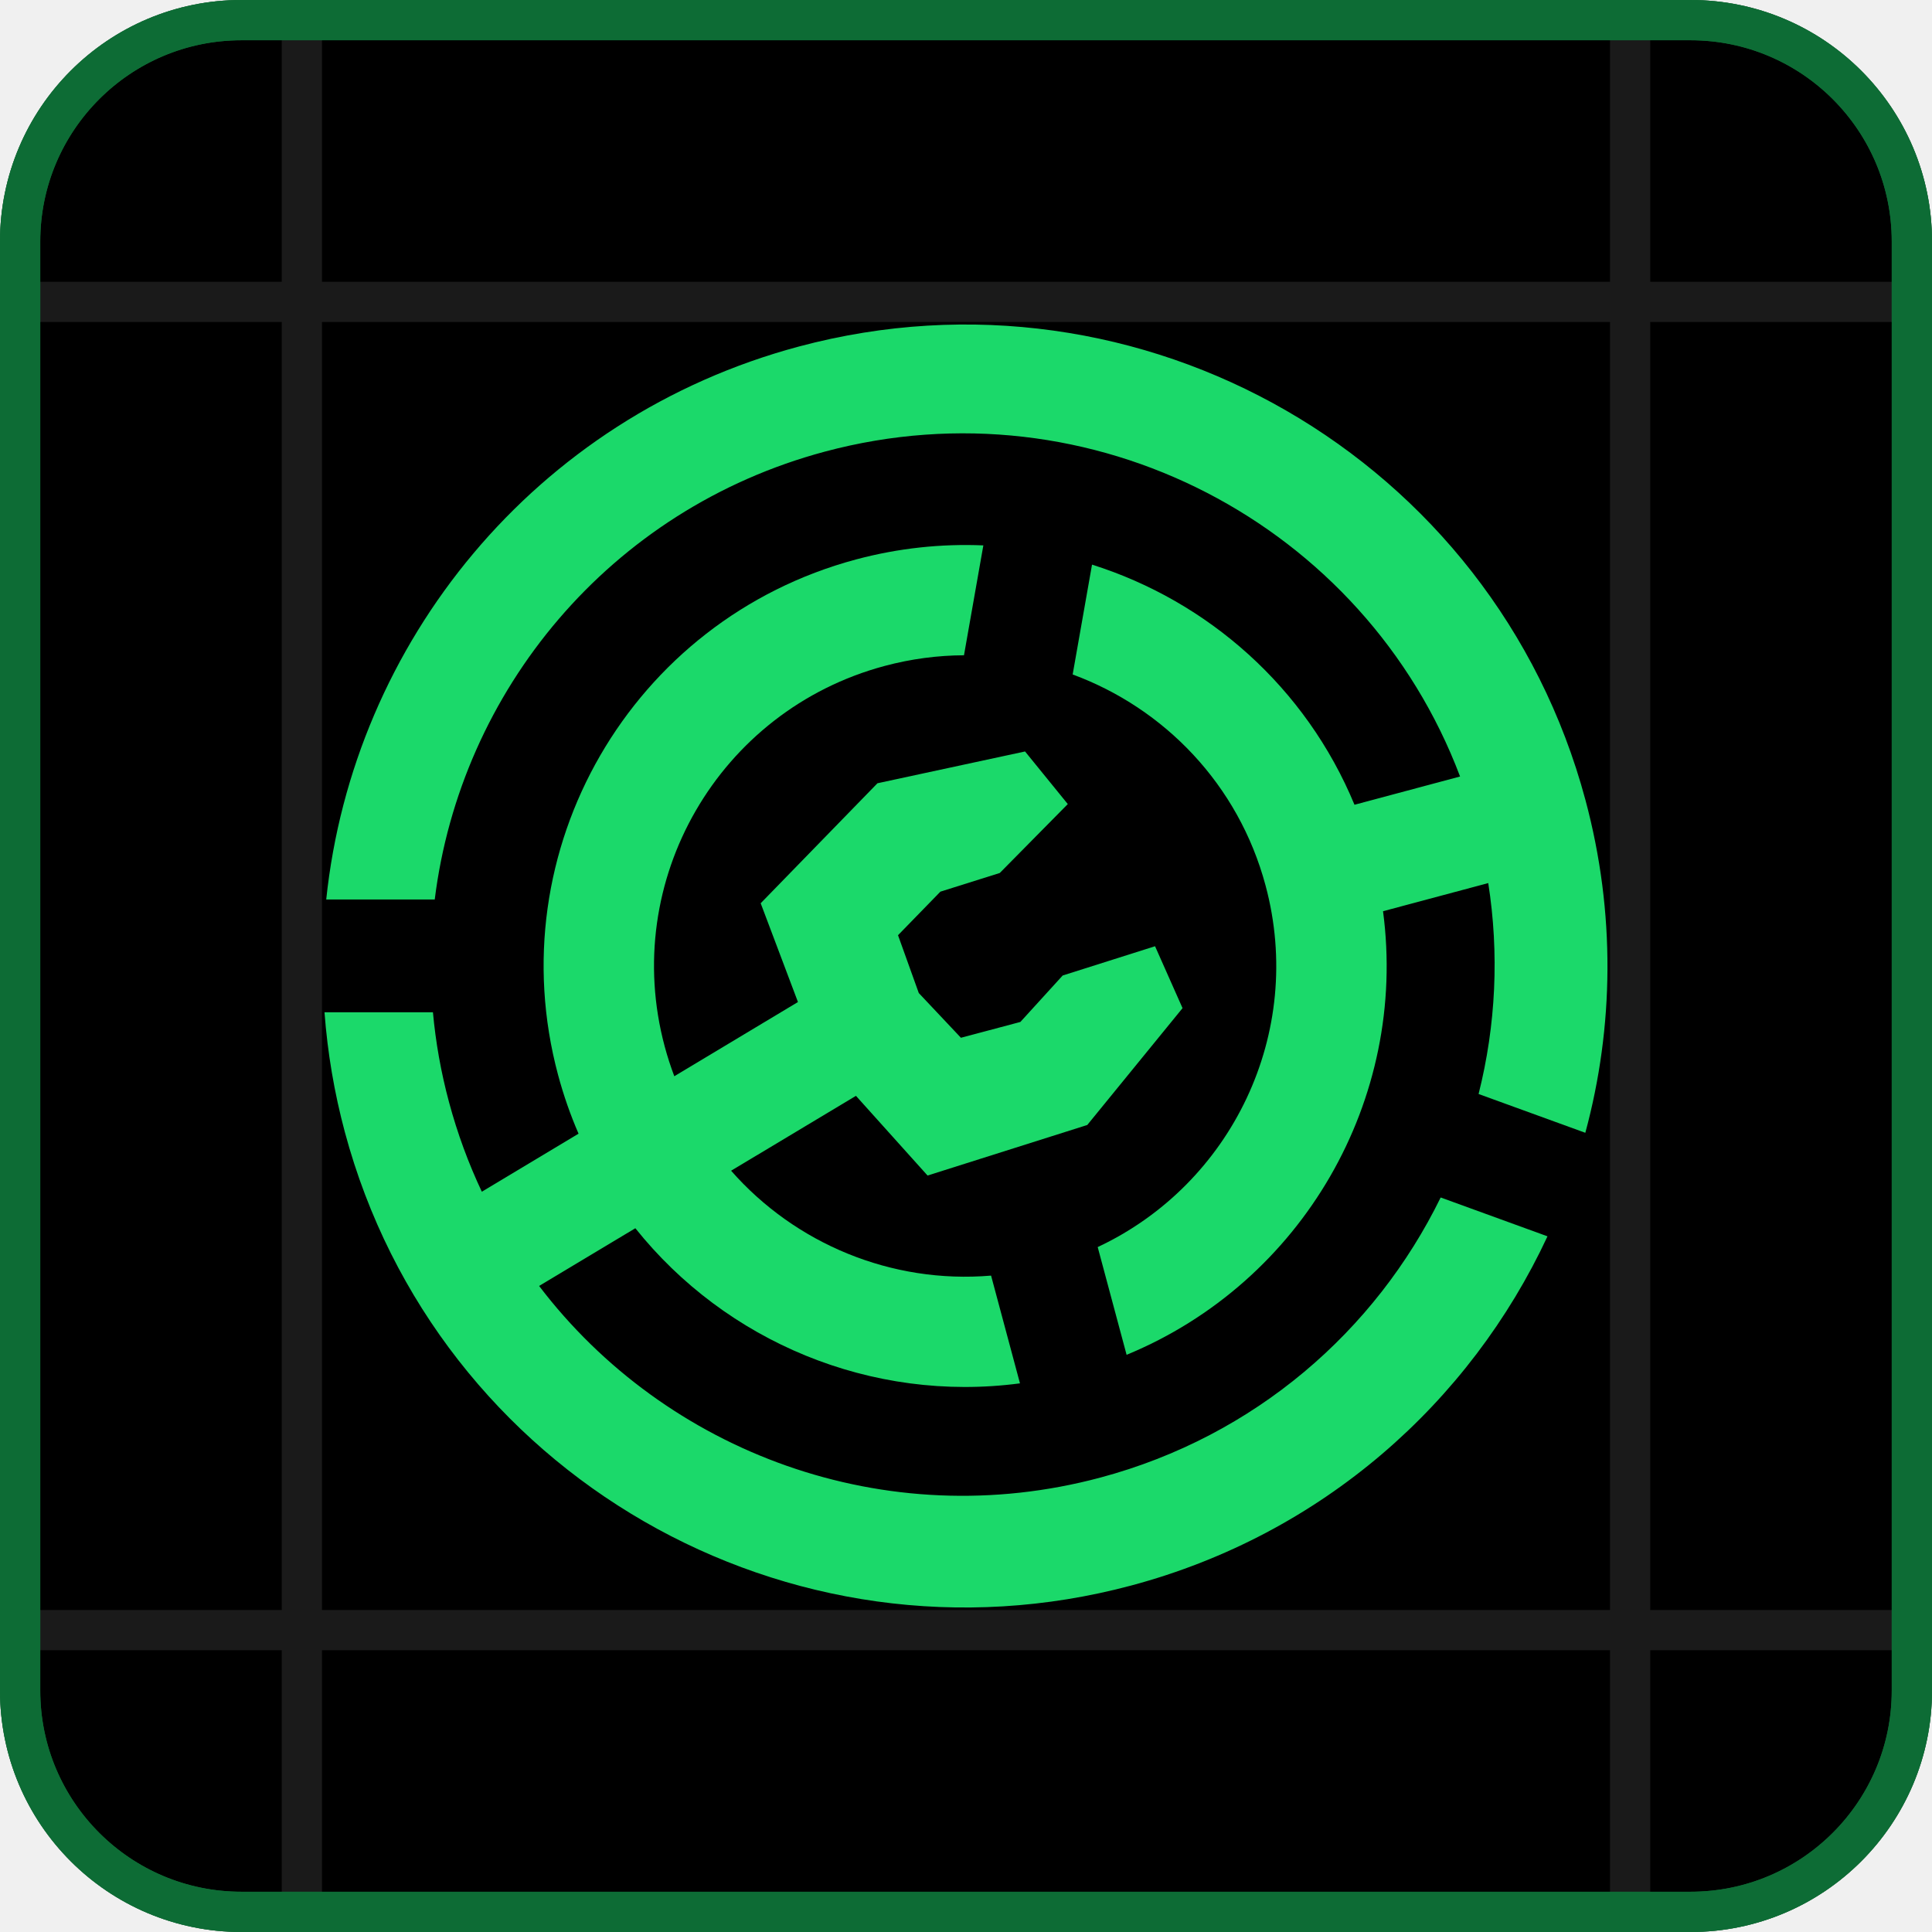
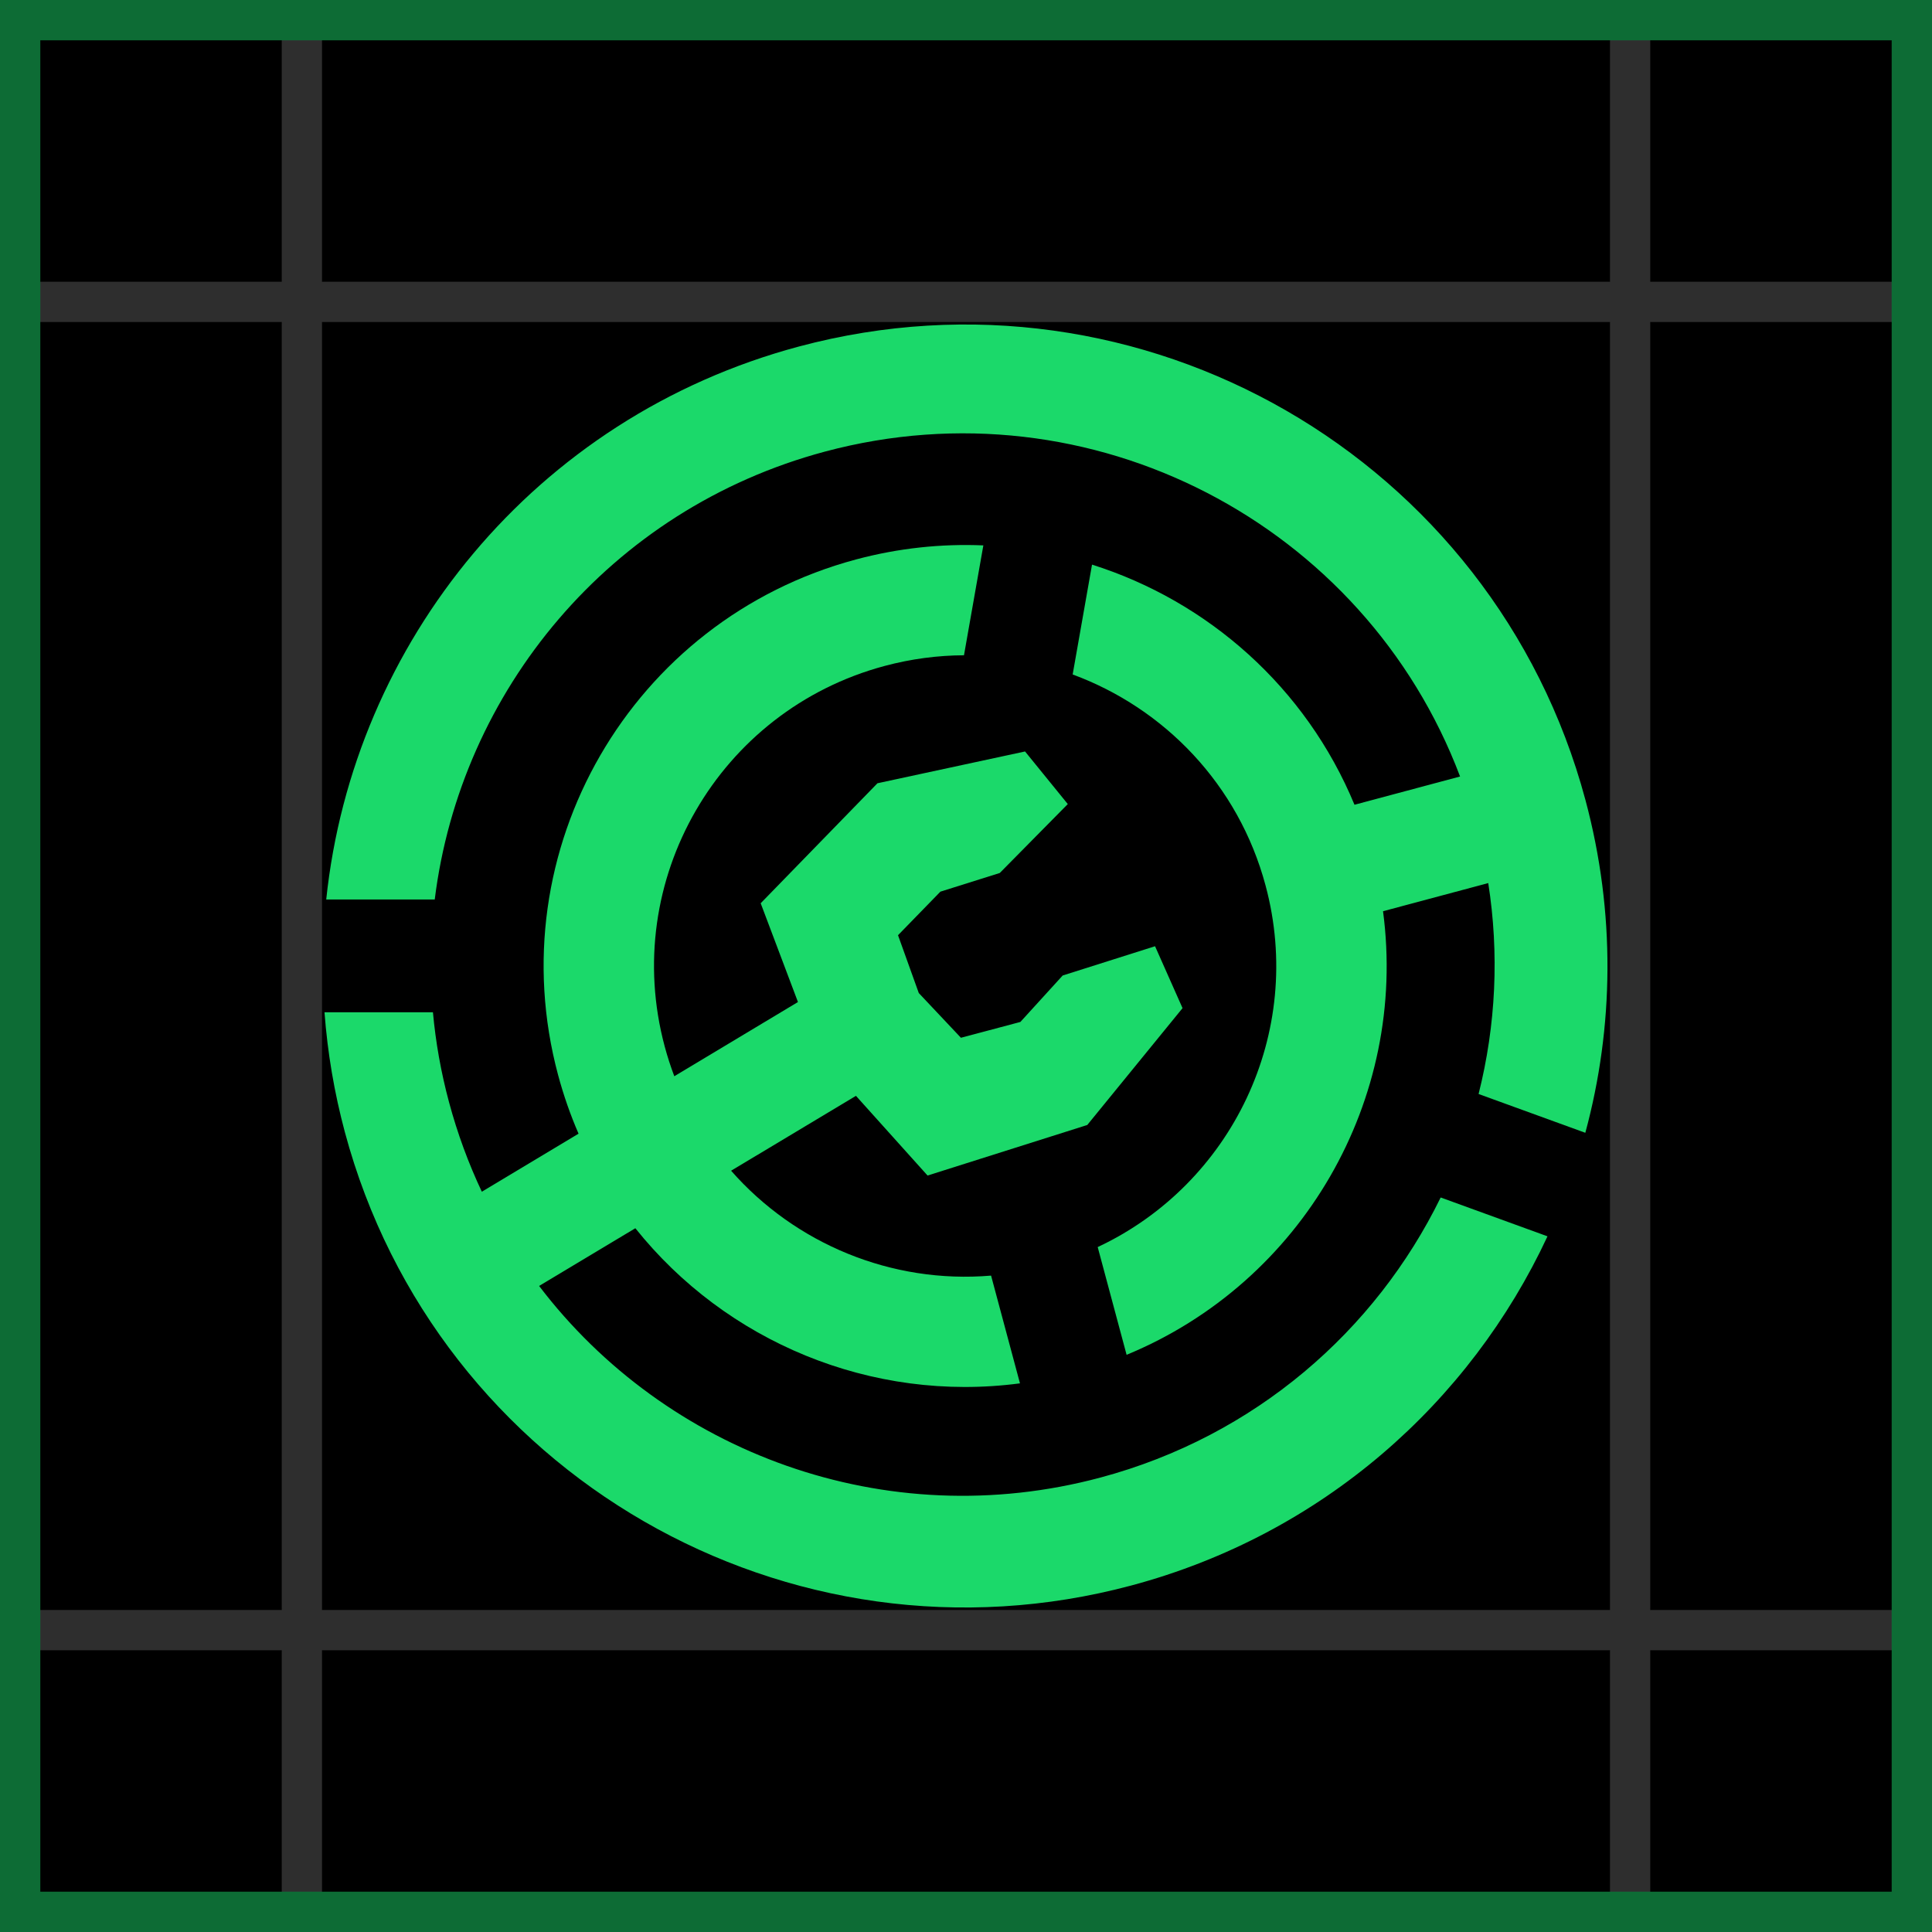
<svg xmlns="http://www.w3.org/2000/svg" width="48" height="48" viewBox="0 0 48 48" fill="none">
  <g clip-path="url(#clip0_14_16)">
-     <rect width="48" height="48" rx="6" fill="black" />
-     <rect x="7.5" y="-10.5" width="33" height="69" stroke="#1A1A1A" />
-     <rect x="-10.5" y="7.5" width="68" height="33" stroke="#1A1A1A" />
+     <rect width="48" height="48" fill="black" />
+     <rect x="7.5" y="-10.5" width="33" height="69" stroke="#2E2E2E" />
+     <rect x="-10.5" y="7.5" width="68" height="33" stroke="#2E2E2E" />
    <g clip-path="url(#clip1_14_16)">
      <path fill-rule="evenodd" clip-rule="evenodd" d="M39.387 28.144C40.096 25.523 40.144 22.687 39.39 19.876C37.109 11.376 28.36 6.332 19.849 8.609C13.28 10.367 8.771 15.973 8.105 22.348H10.801C11.442 17.172 15.143 12.652 20.498 11.219C27.116 9.448 33.907 13.022 36.275 19.292L33.652 19.994C32.444 17.077 30.012 14.938 27.131 14.028L26.65 16.757C28.924 17.596 30.769 19.486 31.443 22.002C32.427 25.669 30.596 29.425 27.272 30.983L27.99 33.66C32.358 31.857 34.982 27.318 34.361 22.639L36.975 21.94C37.249 23.685 37.167 25.467 36.735 27.18L39.387 28.144Z" fill="#1BD96A" />
      <path d="M28.108 39.391C19.597 41.669 10.848 36.624 8.567 28.124C8.306 27.15 8.137 26.154 8.062 25.149H10.756C10.824 25.891 10.955 26.637 11.155 27.38C11.364 28.159 11.639 28.903 11.971 29.608L14.374 28.166C14.171 27.699 14.001 27.212 13.865 26.706C12.369 21.128 15.683 15.394 21.269 13.899C22.327 13.616 23.392 13.506 24.431 13.55L23.95 16.28C23.298 16.283 22.637 16.369 21.979 16.545C17.856 17.649 15.409 21.88 16.514 25.998C16.582 26.251 16.662 26.498 16.753 26.739L19.825 24.895L18.899 22.441L21.8 19.46L25.467 18.67L26.529 19.977L24.839 21.689L23.364 22.153L22.311 23.235L22.827 24.672C22.827 24.672 23.872 25.782 23.874 25.783L25.351 25.39L26.402 24.236L28.697 23.509L29.38 25.047L27.013 27.95L23.045 29.206L21.266 27.226L18.164 29.086C19.754 30.897 22.145 31.902 24.623 31.692L25.341 34.369C21.642 34.858 18.03 33.327 15.785 30.515L13.394 31.949C16.545 36.088 21.998 38.139 27.338 36.71C31.181 35.682 34.173 33.062 35.793 29.751L38.447 30.716C36.524 34.843 32.854 38.121 28.108 39.391Z" fill="#1BD96A" />
    </g>
  </g>
-   <rect x="0.5" y="0.5" width="47" height="47" rx="5.5" stroke="#1BD96A" />
-   <rect x="0.5" y="0.5" width="47" height="47" rx="5.5" stroke="black" stroke-opacity="0.5" />
+   <rect x="0.5" y="0.5" width="47" height="47" stroke="#1BD96A" />
+   <rect x="0.5" y="0.5" width="47" height="47" stroke="black" stroke-opacity="0.5" />
  <defs>
    <clipPath id="clip0_14_16">
-       <rect width="48" height="48" rx="6" fill="white" />
+       <rect width="48" height="48" fill="white" />
    </clipPath>
    <clipPath id="clip1_14_16">
      <rect width="31.875" height="32" fill="white" transform="translate(8.06226 8)" />
    </clipPath>
  </defs>
</svg>
